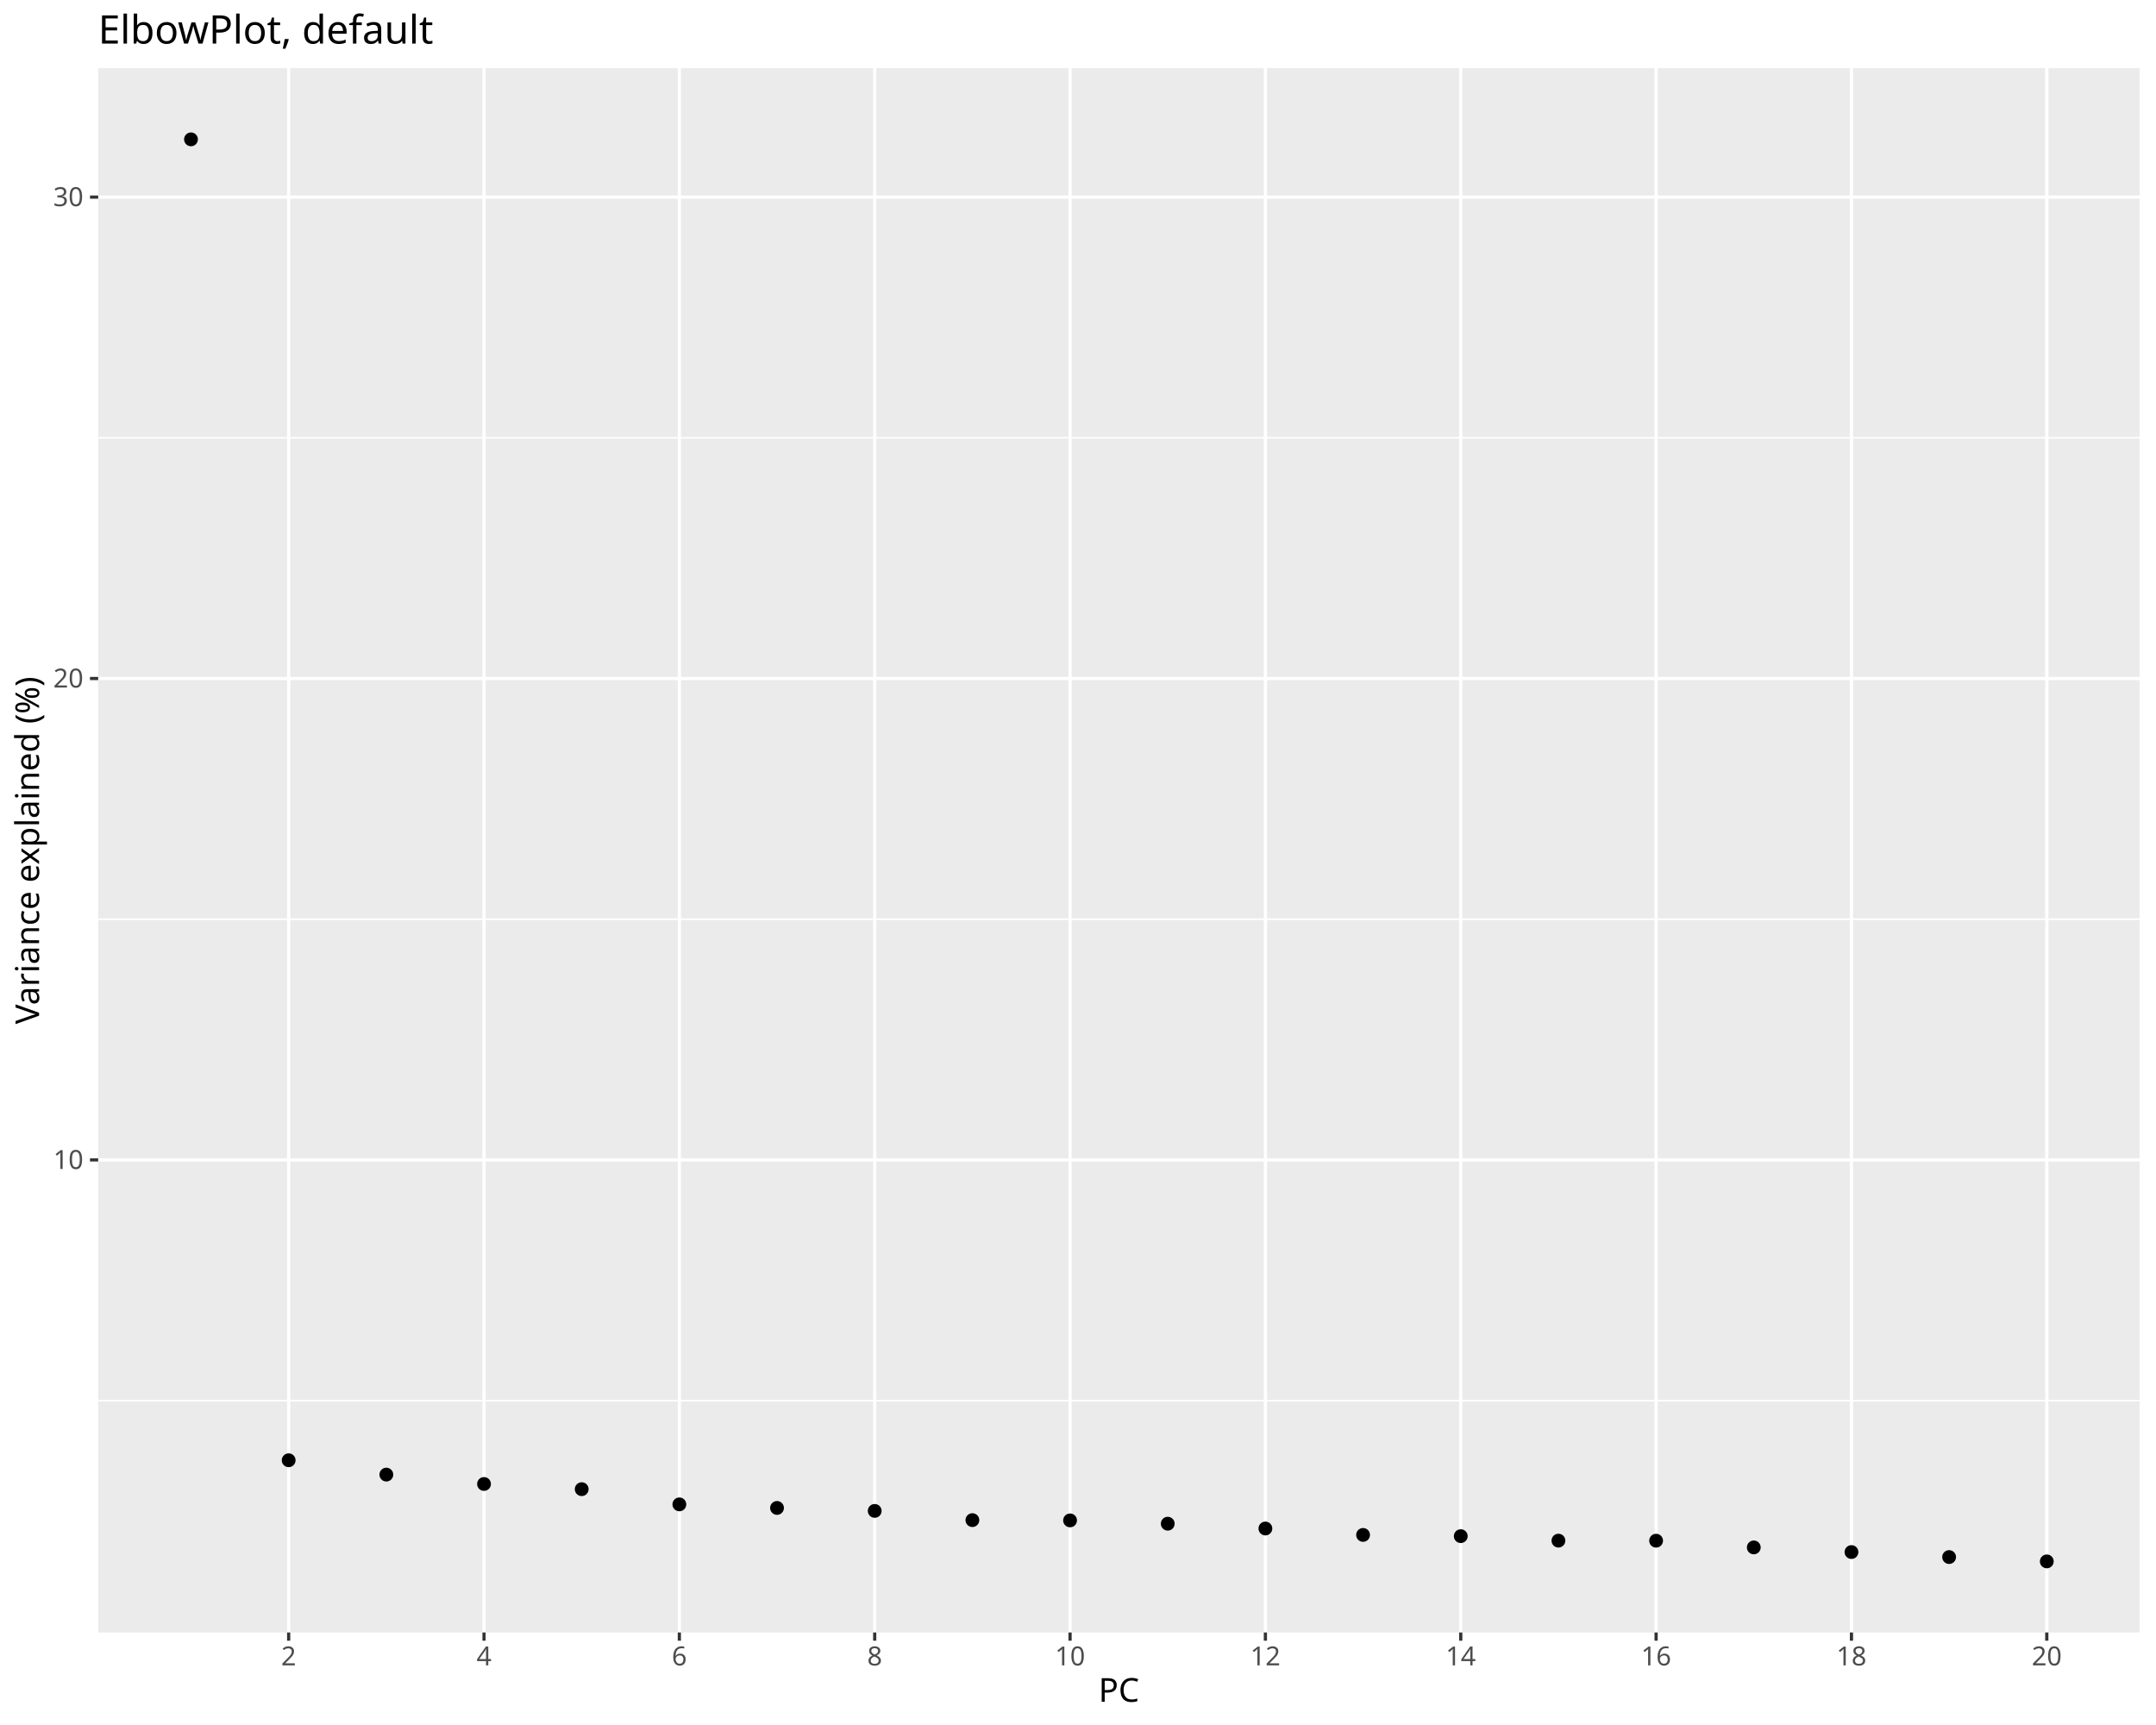
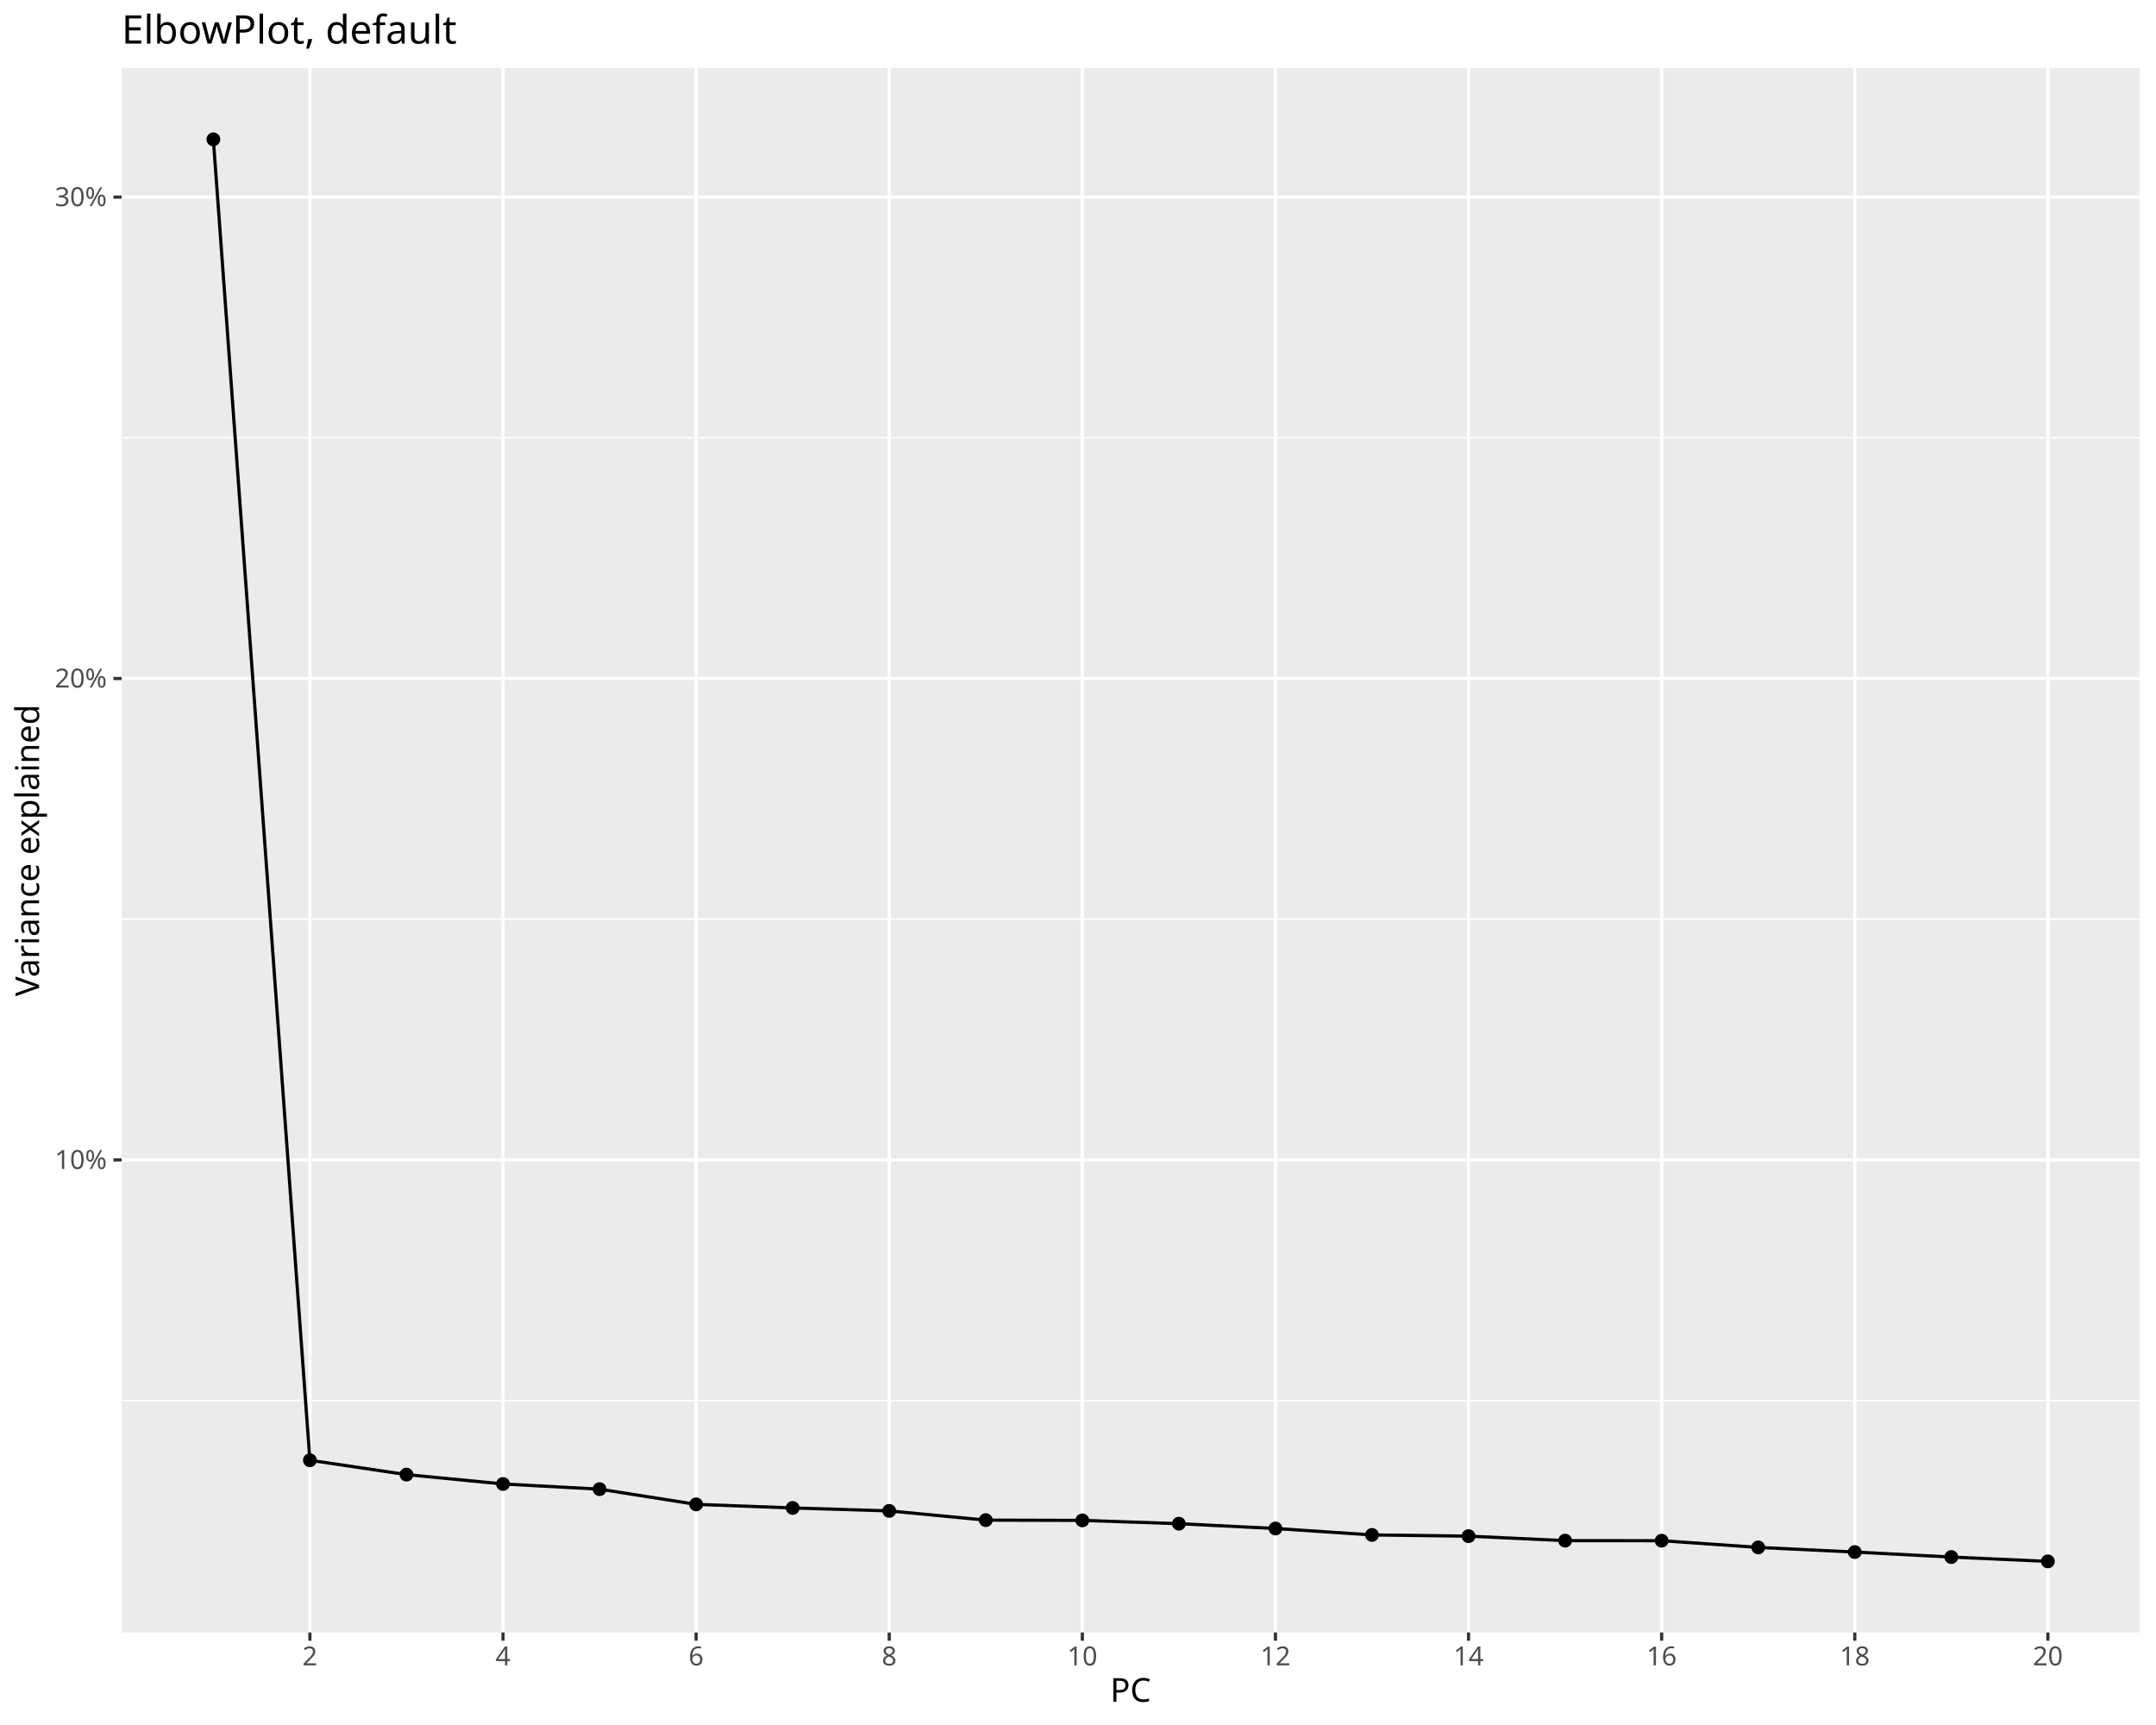
<svg xmlns="http://www.w3.org/2000/svg" class="svglite" data-engine-version="2.0" width="720.00pt" height="576.00pt" viewBox="0 0 720.00 576.00">
  <defs>
    <style type="text/css">
    .svglite line, .svglite polyline, .svglite polygon, .svglite path, .svglite rect, .svglite circle {
      fill: none;
      stroke: #000000;
      stroke-linecap: round;
      stroke-linejoin: round;
      stroke-miterlimit: 10.00;
    }
  </style>
  </defs>
  <rect width="100%" height="100%" style="stroke: none; fill: #FFFFFF;" />
  <defs>
    <clipPath id="cpMC4wMHw3MjAuMDB8MC4wMHw1NzYuMDA=">
      <rect x="0.00" y="0.00" width="720.00" height="576.00" />
    </clipPath>
  </defs>
  <g clip-path="url(#cpMC4wMHw3MjAuMDB8MC4wMHw1NzYuMDA=)">
    <rect x="0.00" y="0.00" width="720.00" height="576.00" style="stroke-width: 1.07; stroke: #FFFFFF; fill: #FFFFFF;" />
  </g>
  <defs>
-     <clipPath id="cpMzIuNzl8NzE0LjUyfDIyLjc4fDU0NS4xMQ==">
-       <rect x="32.79" y="22.78" width="681.73" height="522.33" />
+     <clipPath id="cpNDAuNjJ8NzE0LjUyfDIyLjc4fDU0NS4xMQ==">
+       <rect x="40.62" y="22.78" width="673.90" height="522.33" />
    </clipPath>
  </defs>
-   <g clip-path="url(#cpMzIuNzl8NzE0LjUyfDIyLjc4fDU0NS4xMQ==)">
-     <rect x="32.79" y="22.78" width="681.73" height="522.33" style="stroke-width: 1.07; stroke: none; fill: #EBEBEB;" />
-     <polyline points="32.79,467.68 714.52,467.68 " style="stroke-width: 0.53; stroke: #FFFFFF; stroke-linecap: butt;" />
-     <polyline points="32.79,306.93 714.52,306.93 " style="stroke-width: 0.53; stroke: #FFFFFF; stroke-linecap: butt;" />
-     <polyline points="32.79,146.18 714.52,146.18 " style="stroke-width: 0.53; stroke: #FFFFFF; stroke-linecap: butt;" />
-     <polyline points="32.79,387.31 714.52,387.31 " style="stroke-width: 1.07; stroke: #FFFFFF; stroke-linecap: butt;" />
-     <polyline points="32.79,226.56 714.52,226.56 " style="stroke-width: 1.07; stroke: #FFFFFF; stroke-linecap: butt;" />
-     <polyline points="32.79,65.81 714.52,65.81 " style="stroke-width: 1.07; stroke: #FFFFFF; stroke-linecap: butt;" />
-     <polyline points="96.40,545.11 96.40,22.78 " style="stroke-width: 1.07; stroke: #FFFFFF; stroke-linecap: butt;" />
-     <polyline points="161.64,545.11 161.64,22.78 " style="stroke-width: 1.07; stroke: #FFFFFF; stroke-linecap: butt;" />
-     <polyline points="226.87,545.11 226.87,22.78 " style="stroke-width: 1.07; stroke: #FFFFFF; stroke-linecap: butt;" />
-     <polyline points="292.11,545.11 292.11,22.78 " style="stroke-width: 1.07; stroke: #FFFFFF; stroke-linecap: butt;" />
-     <polyline points="357.35,545.11 357.35,22.78 " style="stroke-width: 1.07; stroke: #FFFFFF; stroke-linecap: butt;" />
-     <polyline points="422.58,545.11 422.58,22.78 " style="stroke-width: 1.07; stroke: #FFFFFF; stroke-linecap: butt;" />
-     <polyline points="487.82,545.11 487.82,22.78 " style="stroke-width: 1.07; stroke: #FFFFFF; stroke-linecap: butt;" />
-     <polyline points="553.06,545.11 553.06,22.78 " style="stroke-width: 1.07; stroke: #FFFFFF; stroke-linecap: butt;" />
-     <polyline points="618.30,545.11 618.30,22.78 " style="stroke-width: 1.07; stroke: #FFFFFF; stroke-linecap: butt;" />
-     <polyline points="683.53,545.11 683.53,22.78 " style="stroke-width: 1.07; stroke: #FFFFFF; stroke-linecap: butt;" />
-     <circle cx="63.78" cy="46.53" r="1.95" style="stroke-width: 0.71; fill: #000000;" />
-     <circle cx="96.40" cy="487.60" r="1.95" style="stroke-width: 0.71; fill: #000000;" />
-     <circle cx="129.02" cy="492.39" r="1.95" style="stroke-width: 0.71; fill: #000000;" />
-     <circle cx="161.64" cy="495.52" r="1.95" style="stroke-width: 0.71; fill: #000000;" />
-     <circle cx="194.26" cy="497.25" r="1.95" style="stroke-width: 0.71; fill: #000000;" />
-     <circle cx="226.87" cy="502.33" r="1.95" style="stroke-width: 0.71; fill: #000000;" />
-     <circle cx="259.49" cy="503.52" r="1.95" style="stroke-width: 0.71; fill: #000000;" />
-     <circle cx="292.11" cy="504.51" r="1.95" style="stroke-width: 0.71; fill: #000000;" />
-     <circle cx="324.73" cy="507.59" r="1.95" style="stroke-width: 0.71; fill: #000000;" />
-     <circle cx="357.35" cy="507.68" r="1.95" style="stroke-width: 0.71; fill: #000000;" />
-     <circle cx="389.97" cy="508.78" r="1.95" style="stroke-width: 0.71; fill: #000000;" />
-     <circle cx="422.58" cy="510.39" r="1.95" style="stroke-width: 0.71; fill: #000000;" />
-     <circle cx="455.20" cy="512.53" r="1.95" style="stroke-width: 0.71; fill: #000000;" />
-     <circle cx="487.82" cy="512.94" r="1.95" style="stroke-width: 0.71; fill: #000000;" />
-     <circle cx="520.44" cy="514.44" r="1.95" style="stroke-width: 0.71; fill: #000000;" />
-     <circle cx="553.06" cy="514.46" r="1.95" style="stroke-width: 0.71; fill: #000000;" />
-     <circle cx="585.68" cy="516.70" r="1.95" style="stroke-width: 0.71; fill: #000000;" />
-     <circle cx="618.30" cy="518.25" r="1.95" style="stroke-width: 0.71; fill: #000000;" />
-     <circle cx="650.91" cy="519.92" r="1.95" style="stroke-width: 0.71; fill: #000000;" />
-     <circle cx="683.53" cy="521.37" r="1.95" style="stroke-width: 0.71; fill: #000000;" />
+   <g clip-path="url(#cpNDAuNjJ8NzE0LjUyfDIyLjc4fDU0NS4xMQ==)">
+     <rect x="40.62" y="22.78" width="673.90" height="522.33" style="stroke-width: 1.07; stroke: none; fill: #EBEBEB;" />
+     <polyline points="40.62,467.68 714.52,467.68 " style="stroke-width: 0.53; stroke: #FFFFFF; stroke-linecap: butt;" />
+     <polyline points="40.62,306.93 714.52,306.93 " style="stroke-width: 0.53; stroke: #FFFFFF; stroke-linecap: butt;" />
+     <polyline points="40.62,146.18 714.52,146.18 " style="stroke-width: 0.53; stroke: #FFFFFF; stroke-linecap: butt;" />
+     <polyline points="40.62,387.31 714.52,387.31 " style="stroke-width: 1.07; stroke: #FFFFFF; stroke-linecap: butt;" />
+     <polyline points="40.62,226.56 714.52,226.56 " style="stroke-width: 1.07; stroke: #FFFFFF; stroke-linecap: butt;" />
+     <polyline points="40.62,65.81 714.52,65.81 " style="stroke-width: 1.07; stroke: #FFFFFF; stroke-linecap: butt;" />
+     <polyline points="103.49,545.11 103.49,22.78 " style="stroke-width: 1.07; stroke: #FFFFFF; stroke-linecap: butt;" />
+     <polyline points="167.98,545.11 167.98,22.78 " style="stroke-width: 1.07; stroke: #FFFFFF; stroke-linecap: butt;" />
+     <polyline points="232.47,545.11 232.47,22.78 " style="stroke-width: 1.07; stroke: #FFFFFF; stroke-linecap: butt;" />
+     <polyline points="296.96,545.11 296.96,22.78 " style="stroke-width: 1.07; stroke: #FFFFFF; stroke-linecap: butt;" />
+     <polyline points="361.45,545.11 361.45,22.78 " style="stroke-width: 1.07; stroke: #FFFFFF; stroke-linecap: butt;" />
+     <polyline points="425.94,545.11 425.94,22.78 " style="stroke-width: 1.07; stroke: #FFFFFF; stroke-linecap: butt;" />
+     <polyline points="490.42,545.11 490.42,22.78 " style="stroke-width: 1.07; stroke: #FFFFFF; stroke-linecap: butt;" />
+     <polyline points="554.91,545.11 554.91,22.78 " style="stroke-width: 1.07; stroke: #FFFFFF; stroke-linecap: butt;" />
+     <polyline points="619.40,545.11 619.40,22.78 " style="stroke-width: 1.07; stroke: #FFFFFF; stroke-linecap: butt;" />
+     <polyline points="683.89,545.11 683.89,22.78 " style="stroke-width: 1.07; stroke: #FFFFFF; stroke-linecap: butt;" />
+     <circle cx="71.25" cy="46.53" r="1.95" style="stroke-width: 0.71; fill: #000000;" />
+     <circle cx="103.49" cy="487.60" r="1.95" style="stroke-width: 0.71; fill: #000000;" />
+     <circle cx="135.74" cy="492.39" r="1.95" style="stroke-width: 0.71; fill: #000000;" />
+     <circle cx="167.98" cy="495.52" r="1.95" style="stroke-width: 0.71; fill: #000000;" />
+     <circle cx="200.23" cy="497.25" r="1.95" style="stroke-width: 0.71; fill: #000000;" />
+     <circle cx="232.47" cy="502.33" r="1.95" style="stroke-width: 0.71; fill: #000000;" />
+     <circle cx="264.72" cy="503.52" r="1.95" style="stroke-width: 0.71; fill: #000000;" />
+     <circle cx="296.96" cy="504.51" r="1.95" style="stroke-width: 0.71; fill: #000000;" />
+     <circle cx="329.20" cy="507.59" r="1.95" style="stroke-width: 0.71; fill: #000000;" />
+     <circle cx="361.45" cy="507.68" r="1.95" style="stroke-width: 0.71; fill: #000000;" />
+     <circle cx="393.69" cy="508.78" r="1.95" style="stroke-width: 0.71; fill: #000000;" />
+     <circle cx="425.94" cy="510.39" r="1.95" style="stroke-width: 0.71; fill: #000000;" />
+     <circle cx="458.18" cy="512.53" r="1.95" style="stroke-width: 0.71; fill: #000000;" />
+     <circle cx="490.42" cy="512.94" r="1.95" style="stroke-width: 0.71; fill: #000000;" />
+     <circle cx="522.67" cy="514.44" r="1.95" style="stroke-width: 0.71; fill: #000000;" />
+     <circle cx="554.91" cy="514.46" r="1.95" style="stroke-width: 0.71; fill: #000000;" />
+     <circle cx="587.16" cy="516.70" r="1.95" style="stroke-width: 0.71; fill: #000000;" />
+     <circle cx="619.40" cy="518.25" r="1.95" style="stroke-width: 0.71; fill: #000000;" />
+     <circle cx="651.64" cy="519.92" r="1.95" style="stroke-width: 0.71; fill: #000000;" />
+     <circle cx="683.89" cy="521.37" r="1.95" style="stroke-width: 0.71; fill: #000000;" />
+     <polyline points="71.25,46.53 103.49,487.60 135.74,492.39 167.98,495.52 200.23,497.25 232.47,502.33 264.72,503.52 296.96,504.51 329.20,507.59 361.45,507.68 393.69,508.78 425.94,510.39 458.18,512.53 490.42,512.94 522.67,514.44 554.91,514.46 587.16,516.70 619.40,518.25 651.64,519.92 683.89,521.37 " style="stroke-width: 1.07; stroke-linecap: butt;" />
  </g>
  <g clip-path="url(#cpMC4wMHw3MjAuMDB8MC4wMHw1NzYuMDA=)">
-     <text x="27.86" y="390.33" text-anchor="end" style="font-size: 8.80px; fill: #4D4D4D; font-family: sans;" textLength="9.79px" lengthAdjust="spacingAndGlyphs">10</text>
-     <text x="27.86" y="229.58" text-anchor="end" style="font-size: 8.80px; fill: #4D4D4D; font-family: sans;" textLength="9.79px" lengthAdjust="spacingAndGlyphs">20</text>
-     <text x="27.86" y="68.83" text-anchor="end" style="font-size: 8.80px; fill: #4D4D4D; font-family: sans;" textLength="9.79px" lengthAdjust="spacingAndGlyphs">30</text>
-     <polyline points="30.05,387.31 32.79,387.31 " style="stroke-width: 1.07; stroke: #333333; stroke-linecap: butt;" />
-     <polyline points="30.05,226.56 32.79,226.56 " style="stroke-width: 1.07; stroke: #333333; stroke-linecap: butt;" />
-     <polyline points="30.05,65.81 32.79,65.81 " style="stroke-width: 1.07; stroke: #333333; stroke-linecap: butt;" />
-     <polyline points="96.40,547.85 96.40,545.11 " style="stroke-width: 1.07; stroke: #333333; stroke-linecap: butt;" />
-     <polyline points="161.64,547.85 161.64,545.11 " style="stroke-width: 1.07; stroke: #333333; stroke-linecap: butt;" />
-     <polyline points="226.87,547.85 226.87,545.11 " style="stroke-width: 1.07; stroke: #333333; stroke-linecap: butt;" />
-     <polyline points="292.11,547.85 292.11,545.11 " style="stroke-width: 1.07; stroke: #333333; stroke-linecap: butt;" />
-     <polyline points="357.35,547.85 357.35,545.11 " style="stroke-width: 1.07; stroke: #333333; stroke-linecap: butt;" />
-     <polyline points="422.58,547.85 422.58,545.11 " style="stroke-width: 1.07; stroke: #333333; stroke-linecap: butt;" />
-     <polyline points="487.82,547.85 487.82,545.11 " style="stroke-width: 1.07; stroke: #333333; stroke-linecap: butt;" />
-     <polyline points="553.06,547.85 553.06,545.11 " style="stroke-width: 1.07; stroke: #333333; stroke-linecap: butt;" />
-     <polyline points="618.30,547.85 618.30,545.11 " style="stroke-width: 1.07; stroke: #333333; stroke-linecap: butt;" />
-     <polyline points="683.53,547.85 683.53,545.11 " style="stroke-width: 1.07; stroke: #333333; stroke-linecap: butt;" />
-     <text x="96.40" y="556.10" text-anchor="middle" style="font-size: 8.80px; fill: #4D4D4D; font-family: sans;" textLength="4.89px" lengthAdjust="spacingAndGlyphs">2</text>
-     <text x="161.64" y="556.10" text-anchor="middle" style="font-size: 8.80px; fill: #4D4D4D; font-family: sans;" textLength="4.89px" lengthAdjust="spacingAndGlyphs">4</text>
-     <text x="226.87" y="556.10" text-anchor="middle" style="font-size: 8.80px; fill: #4D4D4D; font-family: sans;" textLength="4.89px" lengthAdjust="spacingAndGlyphs">6</text>
-     <text x="292.11" y="556.10" text-anchor="middle" style="font-size: 8.80px; fill: #4D4D4D; font-family: sans;" textLength="4.89px" lengthAdjust="spacingAndGlyphs">8</text>
-     <text x="357.35" y="556.10" text-anchor="middle" style="font-size: 8.80px; fill: #4D4D4D; font-family: sans;" textLength="9.79px" lengthAdjust="spacingAndGlyphs">10</text>
-     <text x="422.58" y="556.10" text-anchor="middle" style="font-size: 8.80px; fill: #4D4D4D; font-family: sans;" textLength="9.79px" lengthAdjust="spacingAndGlyphs">12</text>
-     <text x="487.82" y="556.10" text-anchor="middle" style="font-size: 8.80px; fill: #4D4D4D; font-family: sans;" textLength="9.79px" lengthAdjust="spacingAndGlyphs">14</text>
-     <text x="553.06" y="556.10" text-anchor="middle" style="font-size: 8.80px; fill: #4D4D4D; font-family: sans;" textLength="9.79px" lengthAdjust="spacingAndGlyphs">16</text>
-     <text x="618.30" y="556.10" text-anchor="middle" style="font-size: 8.80px; fill: #4D4D4D; font-family: sans;" textLength="9.79px" lengthAdjust="spacingAndGlyphs">18</text>
-     <text x="683.53" y="556.10" text-anchor="middle" style="font-size: 8.80px; fill: #4D4D4D; font-family: sans;" textLength="9.79px" lengthAdjust="spacingAndGlyphs">20</text>
-     <text x="373.66" y="568.24" text-anchor="middle" style="font-size: 11.00px; font-family: sans;" textLength="15.29px" lengthAdjust="spacingAndGlyphs">PC</text>
-     <text transform="translate(13.05,283.95) rotate(-90)" text-anchor="middle" style="font-size: 11.00px; font-family: sans;" textLength="113.74px" lengthAdjust="spacingAndGlyphs">Variance explained (%)</text>
-     <text x="32.79" y="14.56" style="font-size: 13.20px; font-family: sans;" textLength="105.67px" lengthAdjust="spacingAndGlyphs">ElbowPlot, default</text>
+     <text x="35.69" y="390.33" text-anchor="end" style="font-size: 8.80px; fill: #4D4D4D; font-family: sans;" textLength="17.61px" lengthAdjust="spacingAndGlyphs">10%</text>
+     <text x="35.69" y="229.58" text-anchor="end" style="font-size: 8.80px; fill: #4D4D4D; font-family: sans;" textLength="17.61px" lengthAdjust="spacingAndGlyphs">20%</text>
+     <text x="35.69" y="68.83" text-anchor="end" style="font-size: 8.80px; fill: #4D4D4D; font-family: sans;" textLength="17.61px" lengthAdjust="spacingAndGlyphs">30%</text>
+     <polyline points="37.88,387.31 40.62,387.31 " style="stroke-width: 1.07; stroke: #333333; stroke-linecap: butt;" />
+     <polyline points="37.88,226.56 40.62,226.56 " style="stroke-width: 1.07; stroke: #333333; stroke-linecap: butt;" />
+     <polyline points="37.88,65.81 40.62,65.81 " style="stroke-width: 1.07; stroke: #333333; stroke-linecap: butt;" />
+     <polyline points="103.49,547.85 103.49,545.11 " style="stroke-width: 1.07; stroke: #333333; stroke-linecap: butt;" />
+     <polyline points="167.98,547.85 167.98,545.11 " style="stroke-width: 1.07; stroke: #333333; stroke-linecap: butt;" />
+     <polyline points="232.47,547.85 232.47,545.11 " style="stroke-width: 1.07; stroke: #333333; stroke-linecap: butt;" />
+     <polyline points="296.96,547.85 296.96,545.11 " style="stroke-width: 1.07; stroke: #333333; stroke-linecap: butt;" />
+     <polyline points="361.45,547.85 361.45,545.11 " style="stroke-width: 1.07; stroke: #333333; stroke-linecap: butt;" />
+     <polyline points="425.94,547.85 425.94,545.11 " style="stroke-width: 1.07; stroke: #333333; stroke-linecap: butt;" />
+     <polyline points="490.42,547.85 490.42,545.11 " style="stroke-width: 1.07; stroke: #333333; stroke-linecap: butt;" />
+     <polyline points="554.91,547.85 554.91,545.11 " style="stroke-width: 1.07; stroke: #333333; stroke-linecap: butt;" />
+     <polyline points="619.40,547.85 619.40,545.11 " style="stroke-width: 1.07; stroke: #333333; stroke-linecap: butt;" />
+     <polyline points="683.89,547.85 683.89,545.11 " style="stroke-width: 1.07; stroke: #333333; stroke-linecap: butt;" />
+     <text x="103.49" y="556.10" text-anchor="middle" style="font-size: 8.80px; fill: #4D4D4D; font-family: sans;" textLength="4.89px" lengthAdjust="spacingAndGlyphs">2</text>
+     <text x="167.98" y="556.10" text-anchor="middle" style="font-size: 8.80px; fill: #4D4D4D; font-family: sans;" textLength="4.89px" lengthAdjust="spacingAndGlyphs">4</text>
+     <text x="232.47" y="556.10" text-anchor="middle" style="font-size: 8.80px; fill: #4D4D4D; font-family: sans;" textLength="4.89px" lengthAdjust="spacingAndGlyphs">6</text>
+     <text x="296.96" y="556.10" text-anchor="middle" style="font-size: 8.80px; fill: #4D4D4D; font-family: sans;" textLength="4.89px" lengthAdjust="spacingAndGlyphs">8</text>
+     <text x="361.45" y="556.10" text-anchor="middle" style="font-size: 8.80px; fill: #4D4D4D; font-family: sans;" textLength="9.79px" lengthAdjust="spacingAndGlyphs">10</text>
+     <text x="425.94" y="556.10" text-anchor="middle" style="font-size: 8.80px; fill: #4D4D4D; font-family: sans;" textLength="9.79px" lengthAdjust="spacingAndGlyphs">12</text>
+     <text x="490.42" y="556.10" text-anchor="middle" style="font-size: 8.80px; fill: #4D4D4D; font-family: sans;" textLength="9.79px" lengthAdjust="spacingAndGlyphs">14</text>
+     <text x="554.91" y="556.10" text-anchor="middle" style="font-size: 8.80px; fill: #4D4D4D; font-family: sans;" textLength="9.79px" lengthAdjust="spacingAndGlyphs">16</text>
+     <text x="619.40" y="556.10" text-anchor="middle" style="font-size: 8.80px; fill: #4D4D4D; font-family: sans;" textLength="9.79px" lengthAdjust="spacingAndGlyphs">18</text>
+     <text x="683.89" y="556.10" text-anchor="middle" style="font-size: 8.80px; fill: #4D4D4D; font-family: sans;" textLength="9.79px" lengthAdjust="spacingAndGlyphs">20</text>
+     <text x="377.57" y="568.24" text-anchor="middle" style="font-size: 11.00px; font-family: sans;" textLength="15.29px" lengthAdjust="spacingAndGlyphs">PC</text>
+     <text transform="translate(13.05,283.95) rotate(-90)" text-anchor="middle" style="font-size: 11.00px; font-family: sans;" textLength="93.57px" lengthAdjust="spacingAndGlyphs">Variance explained</text>
+     <text x="40.62" y="14.56" style="font-size: 13.20px; font-family: sans;" textLength="105.67px" lengthAdjust="spacingAndGlyphs">ElbowPlot, default</text>
  </g>
</svg>
